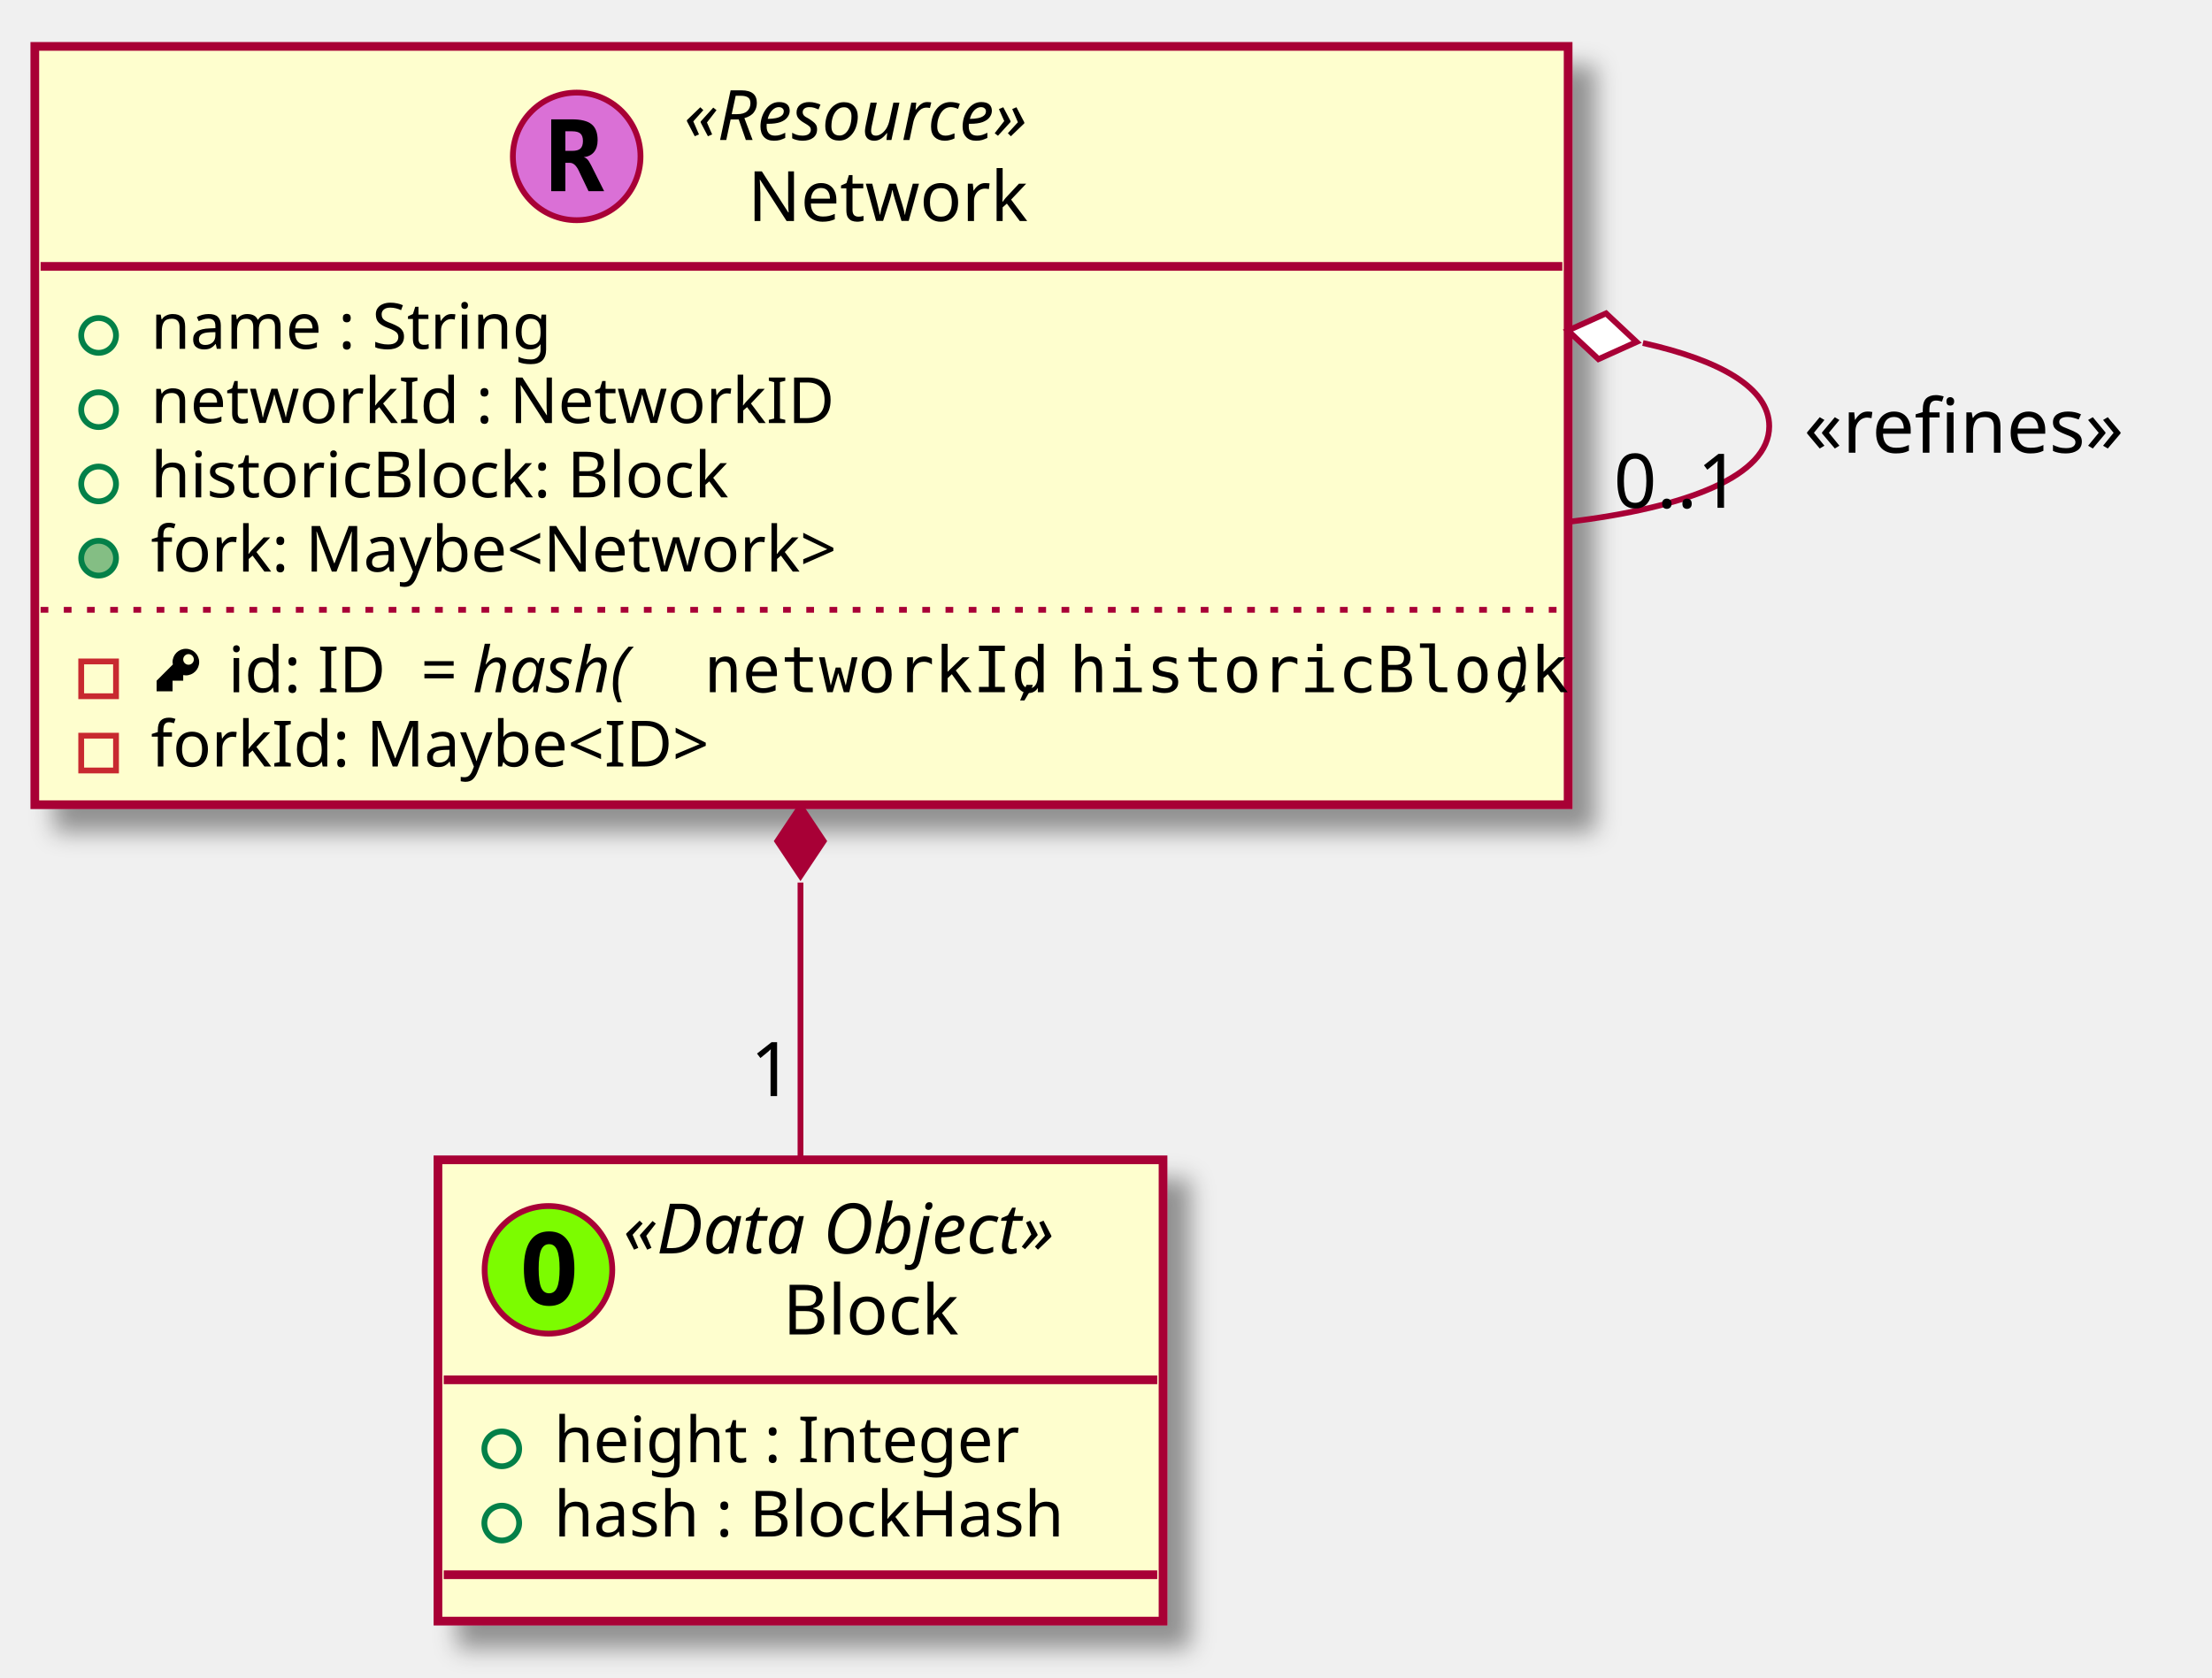
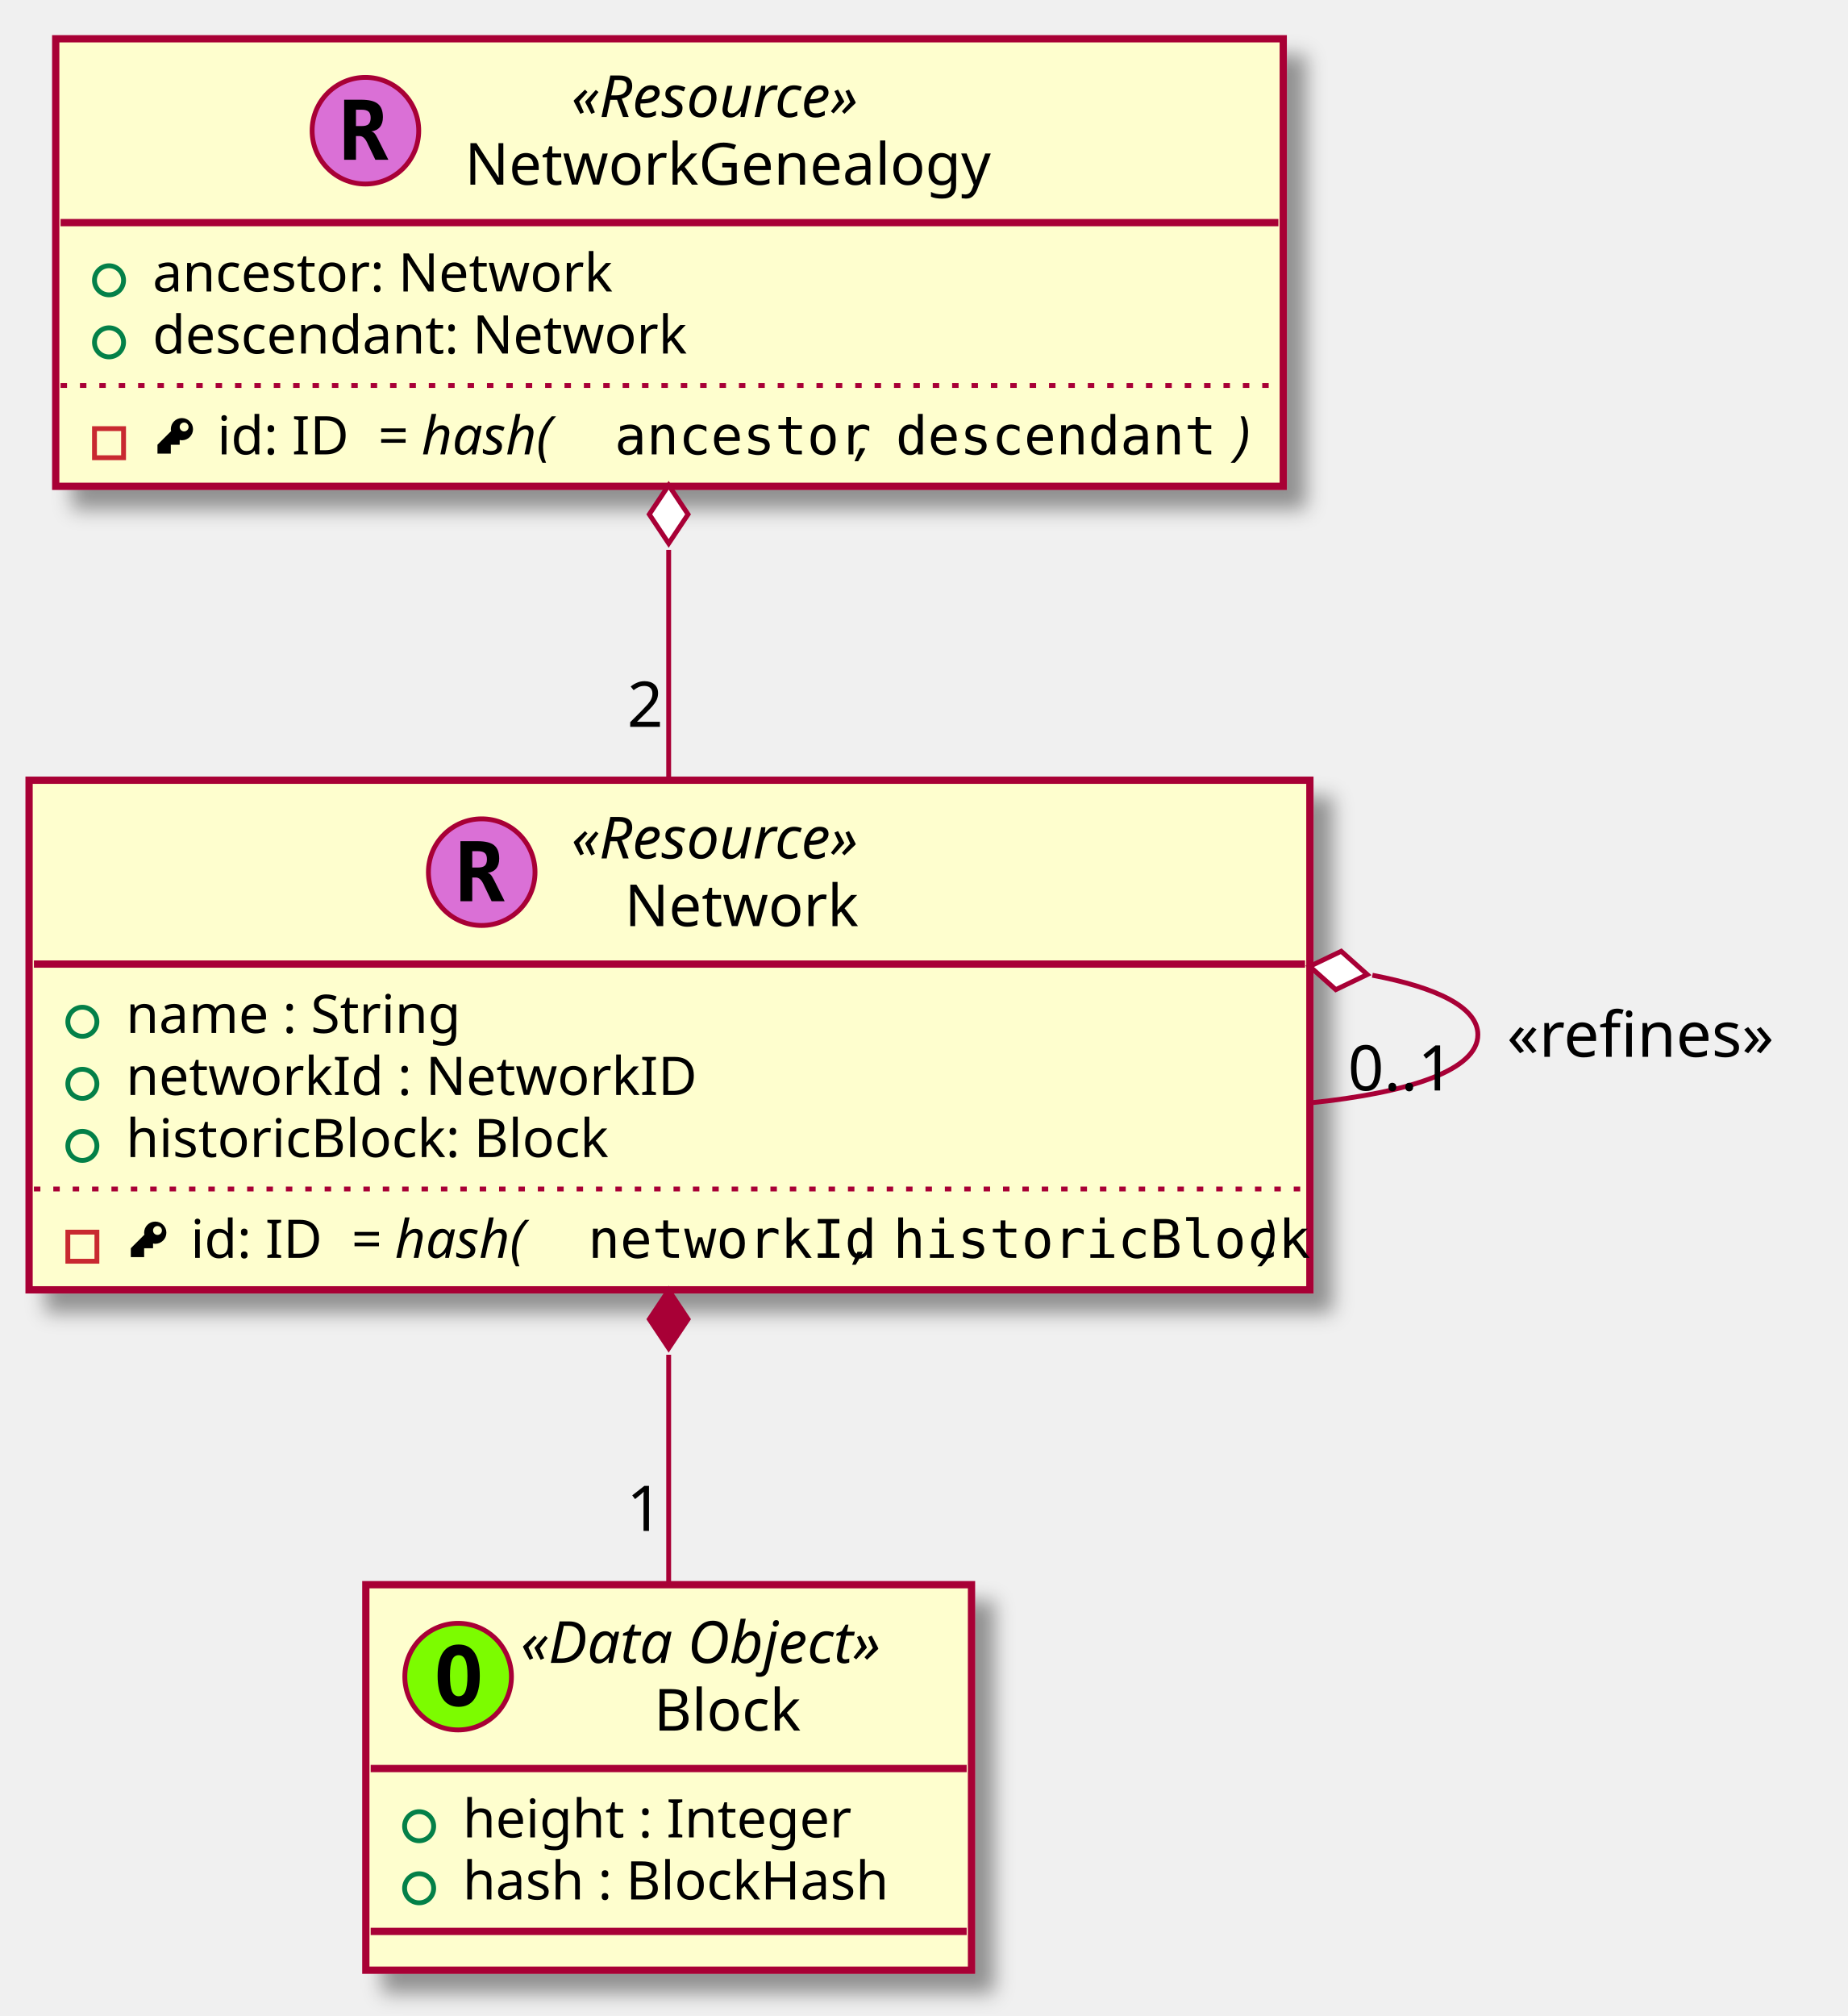
- <svg xmlns="http://www.w3.org/2000/svg" contentScriptType="application/ecmascript" contentStyleType="text/css" height="217.5px" preserveAspectRatio="none" style="width:286px;height:217px;" version="1.1" viewBox="0 0 286 217" width="286.5px" zoomAndPan="magnify">
+ <svg xmlns="http://www.w3.org/2000/svg" contentScriptType="application/ecmascript" contentStyleType="text/css" height="312.75px" preserveAspectRatio="none" style="width:286px;height:312px;" version="1.1" viewBox="0 0 286 312" width="286.5px" zoomAndPan="magnify">
  <defs>
-     <filter height="300%" id="f1bhsmxhpzvjsf" width="300%" x="-1" y="-1">
+     <filter height="300%" id="f1u5h06j6qsg9s" width="300%" x="-1" y="-1">
      <feGaussianBlur result="blurOut" stdDeviation="1.5" />
      <feColorMatrix in="blurOut" result="blurOut2" type="matrix" values="0 0 0 0 0 0 0 0 0 0 0 0 0 0 0 0 0 0 .4 0" />
      <feOffset dx="3.0" dy="3.0" in="blurOut2" result="blurOut3" />
      <feBlend in="SourceGraphic" in2="blurOut3" mode="normal" />
    </filter>
  </defs>
  <g>
-     <rect fill="#FEFECE" filter="url(#f1bhsmxhpzvjsf)" height="98.074" id="Network" style="stroke: #A80036; stroke-width: 1.125;" width="198.25" x="4.5" y="6" />
-     <ellipse cx="74.562" cy="20.227" fill="#DA70D6" rx="8.25" ry="8.25" style="stroke: #A80036; stroke-width: 0.75;" />
-     <path d="M75.465,20.332 Q75.734,20.391 75.934,20.602 Q76.144,20.801 76.438,21.387 L78.113,24.727 L76.098,24.727 L74.973,22.383 Q74.926,22.277 74.844,22.102 Q74.352,21.059 73.684,21.059 L73.098,21.059 L73.098,24.727 L71.269,24.727 L71.269,15.434 L73.918,15.434 Q75.711,15.434 76.484,16.066 Q77.269,16.699 77.269,18.129 Q77.269,19.09 76.801,19.664 Q76.344,20.227 75.465,20.332 Z M73.098,16.98 L73.098,19.512 L73.965,19.512 Q74.727,19.512 75.043,19.219 Q75.371,18.914 75.371,18.234 Q75.371,17.566 75.043,17.273 Q74.727,16.98 73.965,16.98 L73.098,16.98 Z " />
+     <rect fill="#FEFECE" filter="url(#f1u5h06j6qsg9s)" height="78.867" id="Network" style="stroke: #A80036; stroke-width: 1.125;" width="198.25" x="4.5" y="120.75" />
+     <ellipse cx="74.562" cy="134.977" fill="#DA70D6" rx="8.25" ry="8.25" style="stroke: #A80036; stroke-width: 0.75;" />
+     <path d="M75.465,135.082 Q75.734,135.141 75.934,135.352 Q76.144,135.551 76.438,136.137 L78.113,139.477 L76.098,139.477 L74.973,137.133 Q74.926,137.027 74.844,136.852 Q74.352,135.809 73.684,135.809 L73.098,135.809 L73.098,139.477 L71.269,139.477 L71.269,130.184 L73.918,130.184 Q75.711,130.184 76.484,130.816 Q77.269,131.449 77.269,132.879 Q77.269,133.84 76.801,134.414 Q76.344,134.977 75.465,135.082 Z M73.098,131.731 L73.098,134.262 L73.965,134.262 Q74.727,134.262 75.043,133.969 Q75.371,133.664 75.371,132.984 Q75.371,132.316 75.043,132.023 Q74.727,131.731 73.965,131.731 L73.098,131.731 Z " />
+     <text fill="#000000" font-family="sans-serif" font-size="9" font-style="italic" lengthAdjust="spacingAndGlyphs" textLength="54.75" x="88.438" y="132.854">«Resource»</text>
+     <text fill="#000000" font-family="sans-serif" font-size="9" lengthAdjust="spacingAndGlyphs" textLength="38.25" x="96.688" y="143.331">Network</text>
+     <line style="stroke: #A80036; stroke-width: 1.125;" x1="5.25" x2="202" y1="149.203" y2="149.203" />
+     <ellipse cx="12.75" cy="158.13" fill="none" rx="2.25" ry="2.25" style="stroke: #038048; stroke-width: 0.75;" />
+     <text fill="#000000" font-family="sans-serif" font-size="8.25" lengthAdjust="spacingAndGlyphs" textLength="58.5" x="19.5" y="159.861">name : String</text>
+     <ellipse cx="12.75" cy="167.733" fill="none" rx="2.25" ry="2.25" style="stroke: #038048; stroke-width: 0.75;" />
+     <text fill="#000000" font-family="sans-serif" font-size="8.25" lengthAdjust="spacingAndGlyphs" textLength="93" x="19.5" y="169.464">networkId : NetworkID</text>
+     <ellipse cx="12.75" cy="177.337" fill="none" rx="2.25" ry="2.25" style="stroke: #038048; stroke-width: 0.75;" />
+     <text fill="#000000" font-family="sans-serif" font-size="8.25" lengthAdjust="spacingAndGlyphs" textLength="82.5" x="19.5" y="179.068">historicBlock: Block</text>
+     <line style="stroke: #A80036; stroke-width: 0.75; stroke-dasharray: 1.0,2.0;" x1="5.25" x2="202" y1="184.014" y2="184.014" />
+     <rect fill="none" height="4.5" style="stroke: #C82930; stroke-width: 0.75;" width="4.5" x="10.5" y="190.69" />
+     <path d="M24.031,189.055 C23.082,189.055 22.312,189.825 22.312,190.773 C22.312,190.883 22.335,190.978 22.356,191.075 L20.25,193.18 L20.25,194.555 L22.312,194.555 L22.312,193.18 L23.688,193.18 L23.688,192.493 L23.731,192.45 C23.827,192.47 23.921,192.493 24.032,192.493 C24.981,192.493 25.751,191.723 25.751,190.774 C25.751,189.825 24.981,189.055 24.032,189.055 M24.376,189.743 C24.754,189.743 25.063,190.052 25.063,190.43 C25.063,190.809 24.754,191.118 24.376,191.118 C23.998,191.118 23.688,190.809 23.688,190.43 C23.688,190.052 23.998,189.743 24.376,189.743 " fill="#000000" style="stroke: ; stroke-width: 0.0; stroke-dasharray: ;" />
+     <text fill="#000000" font-family="sans-serif" font-size="8.25" lengthAdjust="spacingAndGlyphs" textLength="21.75" x="29.5" y="194.672">id: ID</text>
+     <text fill="#000000" font-family="sans-serif" font-size="8.25" font-style="italic" lengthAdjust="spacingAndGlyphs" textLength="33.75" x="54.25" y="194.672">= hash(</text>
+     <text fill="#000000" font-family="sans-serif" font-size="8.25" lengthAdjust="spacingAndGlyphs" textLength="0" x="91" y="194.672" />
+     <text fill="#000000" font-family="Andale Mono" font-size="8.25" lengthAdjust="spacingAndGlyphs" textLength="41.25" x="91" y="194.672">networkId</text>
+     <text fill="#000000" font-family="sans-serif" font-size="8.25" font-style="italic" lengthAdjust="spacingAndGlyphs" textLength="3" x="132.25" y="194.672">,</text>
+     <text fill="#000000" font-family="sans-serif" font-size="8.25" lengthAdjust="spacingAndGlyphs" textLength="0" x="138.25" y="194.672" />
+     <text fill="#000000" font-family="Andale Mono" font-size="8.25" lengthAdjust="spacingAndGlyphs" textLength="54" x="138.25" y="194.672">historicBlock</text>
+     <text fill="#000000" font-family="sans-serif" font-size="8.25" lengthAdjust="spacingAndGlyphs" textLength="0" x="195.25" y="194.672" />
+     <text fill="#000000" font-family="sans-serif" font-size="8.25" font-style="italic" lengthAdjust="spacingAndGlyphs" textLength="3" x="195.25" y="194.672">)</text>
+     <rect fill="#FEFECE" filter="url(#f1u5h06j6qsg9s)" height="59.66" id="Block" style="stroke: #A80036; stroke-width: 1.125;" width="93.75" x="56.625" y="245.25" />
+     <ellipse cx="70.912" cy="259.477" fill="#7CFC00" rx="8.25" ry="8.25" style="stroke: #A80036; stroke-width: 0.75;" />
+     <path d="M70.995,256.16 Q70.291,256.16 69.963,256.91 Q69.647,257.66 69.647,259.336 Q69.647,261.012 69.963,261.762 Q70.291,262.512 70.995,262.512 Q71.709,262.512 72.026,261.762 Q72.354,261.012 72.354,259.336 Q72.354,257.66 72.026,256.91 Q71.709,256.16 70.995,256.16 Z M67.737,259.336 Q67.737,256.957 68.557,255.738 Q69.389,254.508 70.995,254.508 Q72.612,254.508 73.432,255.738 Q74.264,256.957 74.264,259.336 Q74.264,261.715 73.432,262.934 Q72.612,264.152 70.995,264.152 Q69.389,264.152 68.557,262.934 Q67.737,261.715 67.737,259.336 Z " />
+     <text fill="#000000" font-family="sans-serif" font-size="9" font-style="italic" lengthAdjust="spacingAndGlyphs" textLength="66" x="80.588" y="257.354">«Data Object»</text>
+     <text fill="#000000" font-family="sans-serif" font-size="9" lengthAdjust="spacingAndGlyphs" textLength="24.75" x="101.213" y="267.831">Block</text>
+     <line style="stroke: #A80036; stroke-width: 1.125;" x1="57.375" x2="149.625" y1="273.703" y2="273.703" />
+     <ellipse cx="64.875" cy="282.63" fill="none" rx="2.25" ry="2.25" style="stroke: #038048; stroke-width: 0.75;" />
+     <text fill="#000000" font-family="sans-serif" font-size="8.25" lengthAdjust="spacingAndGlyphs" textLength="65.25" x="71.625" y="284.361">height : Integer</text>
+     <ellipse cx="64.875" cy="292.233" fill="none" rx="2.25" ry="2.25" style="stroke: #038048; stroke-width: 0.75;" />
+     <text fill="#000000" font-family="sans-serif" font-size="8.25" lengthAdjust="spacingAndGlyphs" textLength="74.25" x="71.625" y="293.964">hash : BlockHash</text>
+     <line style="stroke: #A80036; stroke-width: 1.125;" x1="57.375" x2="149.625" y1="298.91" y2="298.91" />
+     <rect fill="#FEFECE" filter="url(#f1u5h06j6qsg9s)" height="69.264" id="NetworkGenealogy" style="stroke: #A80036; stroke-width: 1.125;" width="190" x="8.625" y="6" />
+     <ellipse cx="56.562" cy="20.227" fill="#DA70D6" rx="8.25" ry="8.25" style="stroke: #A80036; stroke-width: 0.75;" />
+     <path d="M57.465,20.332 Q57.734,20.391 57.934,20.602 Q58.145,20.801 58.438,21.387 L60.113,24.727 L58.098,24.727 L56.973,22.383 Q56.926,22.277 56.844,22.102 Q56.352,21.059 55.684,21.059 L55.098,21.059 L55.098,24.727 L53.27,24.727 L53.27,15.434 L55.918,15.434 Q57.711,15.434 58.484,16.066 Q59.27,16.699 59.27,18.129 Q59.27,19.09 58.801,19.664 Q58.344,20.227 57.465,20.332 Z M55.098,16.98 L55.098,19.512 L55.965,19.512 Q56.727,19.512 57.043,19.219 Q57.371,18.914 57.371,18.234 Q57.371,17.566 57.043,17.273 Q56.727,16.98 55.965,16.98 L55.098,16.98 Z " />
    <text fill="#000000" font-family="sans-serif" font-size="9" font-style="italic" lengthAdjust="spacingAndGlyphs" textLength="54.75" x="88.438" y="18.104">«Resource»</text>
-     <text fill="#000000" font-family="sans-serif" font-size="9" lengthAdjust="spacingAndGlyphs" textLength="38.25" x="96.688" y="28.581">Network</text>
-     <line style="stroke: #A80036; stroke-width: 1.125;" x1="5.25" x2="202" y1="34.453" y2="34.453" />
-     <ellipse cx="12.75" cy="43.38" fill="none" rx="2.25" ry="2.25" style="stroke: #038048; stroke-width: 0.75;" />
-     <text fill="#000000" font-family="sans-serif" font-size="8.25" lengthAdjust="spacingAndGlyphs" textLength="58.5" x="19.5" y="45.111">name : String</text>
-     <ellipse cx="12.75" cy="52.983" fill="none" rx="2.25" ry="2.25" style="stroke: #038048; stroke-width: 0.75;" />
-     <text fill="#000000" font-family="sans-serif" font-size="8.25" lengthAdjust="spacingAndGlyphs" textLength="93" x="19.5" y="54.715">networkId : NetworkID</text>
-     <ellipse cx="12.75" cy="62.587" fill="none" rx="2.25" ry="2.25" style="stroke: #038048; stroke-width: 0.75;" />
-     <text fill="#000000" font-family="sans-serif" font-size="8.25" lengthAdjust="spacingAndGlyphs" textLength="82.5" x="19.5" y="64.318">historicBlock: Block</text>
-     <ellipse cx="12.75" cy="72.19" fill="#84BE84" rx="2.25" ry="2.25" style="stroke: #038048; stroke-width: 0.75;" />
-     <text fill="#000000" font-family="sans-serif" font-size="8.25" lengthAdjust="spacingAndGlyphs" textLength="97.5" x="19.5" y="73.921">fork: Maybe&lt;Network&gt;</text>
-     <line style="stroke: #A80036; stroke-width: 0.75; stroke-dasharray: 1.0,2.0;" x1="5.25" x2="202" y1="78.867" y2="78.867" />
-     <rect fill="none" height="4.5" style="stroke: #C82930; stroke-width: 0.75;" width="4.5" x="10.5" y="85.544" />
-     <path d="M24.031,83.908 C23.082,83.908 22.312,84.678 22.312,85.627 C22.312,85.737 22.335,85.831 22.356,85.928 L20.25,88.034 L20.25,89.409 L22.312,89.409 L22.312,88.034 L23.688,88.034 L23.688,87.346 L23.731,87.303 C23.827,87.324 23.921,87.346 24.032,87.346 C24.981,87.346 25.751,86.576 25.751,85.628 C25.751,84.679 24.981,83.909 24.032,83.909 M24.376,84.596 C24.754,84.596 25.063,84.906 25.063,85.284 C25.063,85.662 24.754,85.971 24.376,85.971 C23.998,85.971 23.688,85.662 23.688,85.284 C23.688,84.906 23.998,84.596 24.376,84.596 " fill="#000000" style="stroke: ; stroke-width: 0.0; stroke-dasharray: ;" />
-     <text fill="#000000" font-family="sans-serif" font-size="8.25" lengthAdjust="spacingAndGlyphs" textLength="21.75" x="29.5" y="89.525">id: ID</text>
-     <text fill="#000000" font-family="sans-serif" font-size="8.25" font-style="italic" lengthAdjust="spacingAndGlyphs" textLength="33.75" x="54.25" y="89.525">= hash(</text>
-     <text fill="#000000" font-family="sans-serif" font-size="8.25" lengthAdjust="spacingAndGlyphs" textLength="0" x="91" y="89.525" />
-     <text fill="#000000" font-family="Andale Mono" font-size="8.25" lengthAdjust="spacingAndGlyphs" textLength="41.25" x="91" y="89.525">networkId</text>
-     <text fill="#000000" font-family="sans-serif" font-size="8.25" font-style="italic" lengthAdjust="spacingAndGlyphs" textLength="3" x="132.25" y="89.525">,</text>
-     <text fill="#000000" font-family="sans-serif" font-size="8.25" lengthAdjust="spacingAndGlyphs" textLength="0" x="138.25" y="89.525" />
-     <text fill="#000000" font-family="Andale Mono" font-size="8.25" lengthAdjust="spacingAndGlyphs" textLength="54" x="138.25" y="89.525">historicBlock</text>
-     <text fill="#000000" font-family="sans-serif" font-size="8.25" lengthAdjust="spacingAndGlyphs" textLength="0" x="195.25" y="89.525" />
-     <text fill="#000000" font-family="sans-serif" font-size="8.25" font-style="italic" lengthAdjust="spacingAndGlyphs" textLength="3" x="195.25" y="89.525">)</text>
-     <rect fill="none" height="4.5" style="stroke: #C82930; stroke-width: 0.75;" width="4.5" x="10.5" y="95.147" />
-     <text fill="#000000" font-family="sans-serif" font-size="8.25" lengthAdjust="spacingAndGlyphs" textLength="78.75" x="19.5" y="99.129">forkId: Maybe&lt;ID&gt;</text>
-     <rect fill="#FEFECE" filter="url(#f1bhsmxhpzvjsf)" height="59.66" id="Block" style="stroke: #A80036; stroke-width: 1.125;" width="93.75" x="56.625" y="150" />
-     <ellipse cx="70.912" cy="164.227" fill="#7CFC00" rx="8.25" ry="8.25" style="stroke: #A80036; stroke-width: 0.75;" />
-     <path d="M70.995,160.91 Q70.291,160.91 69.963,161.66 Q69.647,162.41 69.647,164.086 Q69.647,165.762 69.963,166.512 Q70.291,167.262 70.995,167.262 Q71.709,167.262 72.026,166.512 Q72.354,165.762 72.354,164.086 Q72.354,162.41 72.026,161.66 Q71.709,160.91 70.995,160.91 Z M67.737,164.086 Q67.737,161.707 68.557,160.488 Q69.389,159.258 70.995,159.258 Q72.612,159.258 73.432,160.488 Q74.264,161.707 74.264,164.086 Q74.264,166.465 73.432,167.684 Q72.612,168.902 70.995,168.902 Q69.389,168.902 68.557,167.684 Q67.737,166.465 67.737,164.086 Z " />
-     <text fill="#000000" font-family="sans-serif" font-size="9" font-style="italic" lengthAdjust="spacingAndGlyphs" textLength="66" x="80.588" y="162.104">«Data Object»</text>
-     <text fill="#000000" font-family="sans-serif" font-size="9" lengthAdjust="spacingAndGlyphs" textLength="24.75" x="101.213" y="172.581">Block</text>
-     <line style="stroke: #A80036; stroke-width: 1.125;" x1="57.375" x2="149.625" y1="178.453" y2="178.453" />
-     <ellipse cx="64.875" cy="187.38" fill="none" rx="2.25" ry="2.25" style="stroke: #038048; stroke-width: 0.75;" />
-     <text fill="#000000" font-family="sans-serif" font-size="8.25" lengthAdjust="spacingAndGlyphs" textLength="65.25" x="71.625" y="189.111">height : Integer</text>
-     <ellipse cx="64.875" cy="196.983" fill="none" rx="2.25" ry="2.25" style="stroke: #038048; stroke-width: 0.75;" />
-     <text fill="#000000" font-family="sans-serif" font-size="8.25" lengthAdjust="spacingAndGlyphs" textLength="74.25" x="71.625" y="198.714">hash : BlockHash</text>
-     <line style="stroke: #A80036; stroke-width: 1.125;" x1="57.375" x2="149.625" y1="203.66" y2="203.66" />
-     <path d="M212.418,44.36 C222.439,46.588 228.75,50.176 228.75,55.125 C228.75,61.523 218.199,65.647 202.723,67.497 " fill="none" id="Network-Network" style="stroke: #A80036; stroke-width: 0.75;" />
-     <polygon fill="#FFFFFF" points="202.723,42.753,206.671,46.449,211.601,44.226,207.653,40.53,202.723,42.753" style="stroke: #A80036; stroke-width: 0.75;" />
-     <text fill="#000000" font-family="sans-serif" font-size="9.75" lengthAdjust="spacingAndGlyphs" textLength="44.25" x="233.25" y="58.55">«refines»</text>
-     <text fill="#000000" font-family="sans-serif" font-size="9.75" lengthAdjust="spacingAndGlyphs" textLength="18" x="208.634" y="65.674">0..1</text>
-     <path d="M103.5,114.139 C103.5,126.526 103.5,139.098 103.5,149.848 " fill="none" id="Network-Block" style="stroke: #A80036; stroke-width: 0.75;" />
-     <polygon fill="#A80036" points="103.5,104.282,100.5,108.782,103.5,113.282,106.5,108.782,103.5,104.282" style="stroke: #A80036; stroke-width: 0.75;" />
-     <text fill="#000000" font-family="sans-serif" font-size="9.75" lengthAdjust="spacingAndGlyphs" textLength="6" x="97.003" y="141.759">1</text>
+     <text fill="#000000" font-family="sans-serif" font-size="9" lengthAdjust="spacingAndGlyphs" textLength="87.75" x="71.938" y="28.581">NetworkGenealogy</text>
+     <line style="stroke: #A80036; stroke-width: 1.125;" x1="9.375" x2="197.875" y1="34.453" y2="34.453" />
+     <ellipse cx="16.875" cy="43.38" fill="none" rx="2.25" ry="2.25" style="stroke: #038048; stroke-width: 0.75;" />
+     <text fill="#000000" font-family="sans-serif" font-size="8.25" lengthAdjust="spacingAndGlyphs" textLength="78" x="23.625" y="45.111">ancestor: Network</text>
+     <ellipse cx="16.875" cy="52.983" fill="none" rx="2.25" ry="2.25" style="stroke: #038048; stroke-width: 0.75;" />
+     <text fill="#000000" font-family="sans-serif" font-size="8.25" lengthAdjust="spacingAndGlyphs" textLength="90" x="23.625" y="54.715">descendant: Network</text>
+     <line style="stroke: #A80036; stroke-width: 0.75; stroke-dasharray: 1.0,2.0;" x1="9.375" x2="197.875" y1="59.66" y2="59.66" />
+     <rect fill="none" height="4.5" style="stroke: #C82930; stroke-width: 0.75;" width="4.5" x="14.625" y="66.337" />
+     <path d="M28.156,64.701 C27.207,64.701 26.438,65.471 26.438,66.42 C26.438,66.53 26.46,66.624 26.481,66.721 L24.375,68.827 L24.375,70.202 L26.438,70.202 L26.438,68.827 L27.812,68.827 L27.812,68.139 L27.856,68.096 C27.952,68.117 28.046,68.139 28.157,68.139 C29.106,68.139 29.876,67.369 29.876,66.421 C29.876,65.472 29.106,64.702 28.157,64.702 M28.501,65.389 C28.879,65.389 29.188,65.699 29.188,66.077 C29.188,66.455 28.879,66.764 28.501,66.764 C28.123,66.764 27.813,66.455 27.813,66.077 C27.813,65.699 28.123,65.389 28.501,65.389 " fill="#000000" style="stroke: ; stroke-width: 0.0; stroke-dasharray: ;" />
+     <text fill="#000000" font-family="sans-serif" font-size="8.25" lengthAdjust="spacingAndGlyphs" textLength="21.75" x="33.625" y="70.318">id: ID</text>
+     <text fill="#000000" font-family="sans-serif" font-size="8.25" font-style="italic" lengthAdjust="spacingAndGlyphs" textLength="33.75" x="58.375" y="70.318">= hash(</text>
+     <text fill="#000000" font-family="sans-serif" font-size="8.25" lengthAdjust="spacingAndGlyphs" textLength="0" x="95.125" y="70.318" />
+     <text fill="#000000" font-family="Andale Mono" font-size="8.25" lengthAdjust="spacingAndGlyphs" textLength="37.5" x="95.125" y="70.318">ancestor</text>
+     <text fill="#000000" font-family="sans-serif" font-size="8.25" font-style="italic" lengthAdjust="spacingAndGlyphs" textLength="3" x="132.625" y="70.318">,</text>
+     <text fill="#000000" font-family="sans-serif" font-size="8.25" lengthAdjust="spacingAndGlyphs" textLength="0" x="138.625" y="70.318" />
+     <text fill="#000000" font-family="Andale Mono" font-size="8.25" lengthAdjust="spacingAndGlyphs" textLength="49.5" x="138.625" y="70.318">descendant</text>
+     <text fill="#000000" font-family="sans-serif" font-size="8.25" lengthAdjust="spacingAndGlyphs" textLength="0" x="191.125" y="70.318" />
+     <text fill="#000000" font-family="sans-serif" font-size="8.25" font-style="italic" lengthAdjust="spacingAndGlyphs" textLength="3" x="191.125" y="70.318">)</text>
+     <path d="M103.5,85.106 C103.5,96.798 103.5,109.344 103.5,120.734 " fill="none" id="NetworkGenealogy-Network" style="stroke: #A80036; stroke-width: 0.75;" />
+     <polygon fill="#FFFFFF" points="103.5,75.1,100.5,79.6,103.5,84.1,106.5,79.6,103.5,75.1" style="stroke: #A80036; stroke-width: 0.75;" />
+     <text fill="#000000" font-family="sans-serif" font-size="9.75" lengthAdjust="spacingAndGlyphs" textLength="6" x="97.08" y="112.484">2</text>
+     <path d="M212.418,150.93 C222.439,152.833 228.75,155.898 228.75,160.125 C228.75,165.59 218.199,169.113 202.723,170.692 " fill="none" id="Network-Network" style="stroke: #A80036; stroke-width: 0.75;" />
+     <polygon fill="#FFFFFF" points="202.723,149.558,206.758,153.159,211.634,150.82,207.599,147.218,202.723,149.558" style="stroke: #A80036; stroke-width: 0.75;" />
+     <text fill="#000000" font-family="sans-serif" font-size="9.75" lengthAdjust="spacingAndGlyphs" textLength="44.25" x="233.25" y="163.55">«refines»</text>
+     <text fill="#000000" font-family="sans-serif" font-size="9.75" lengthAdjust="spacingAndGlyphs" textLength="18" x="208.634" y="168.762">0..1</text>
+     <path d="M103.5,209.665 C103.5,221.772 103.5,234.375 103.5,245.216 " fill="none" id="Network-Block" style="stroke: #A80036; stroke-width: 0.75;" />
+     <polygon fill="#A80036" points="103.5,199.661,100.5,204.161,103.5,208.661,106.5,204.161,103.5,199.661" style="stroke: #A80036; stroke-width: 0.75;" />
+     <text fill="#000000" font-family="sans-serif" font-size="9.75" lengthAdjust="spacingAndGlyphs" textLength="6" x="96.984" y="236.925">1</text>
  </g>
</svg>
